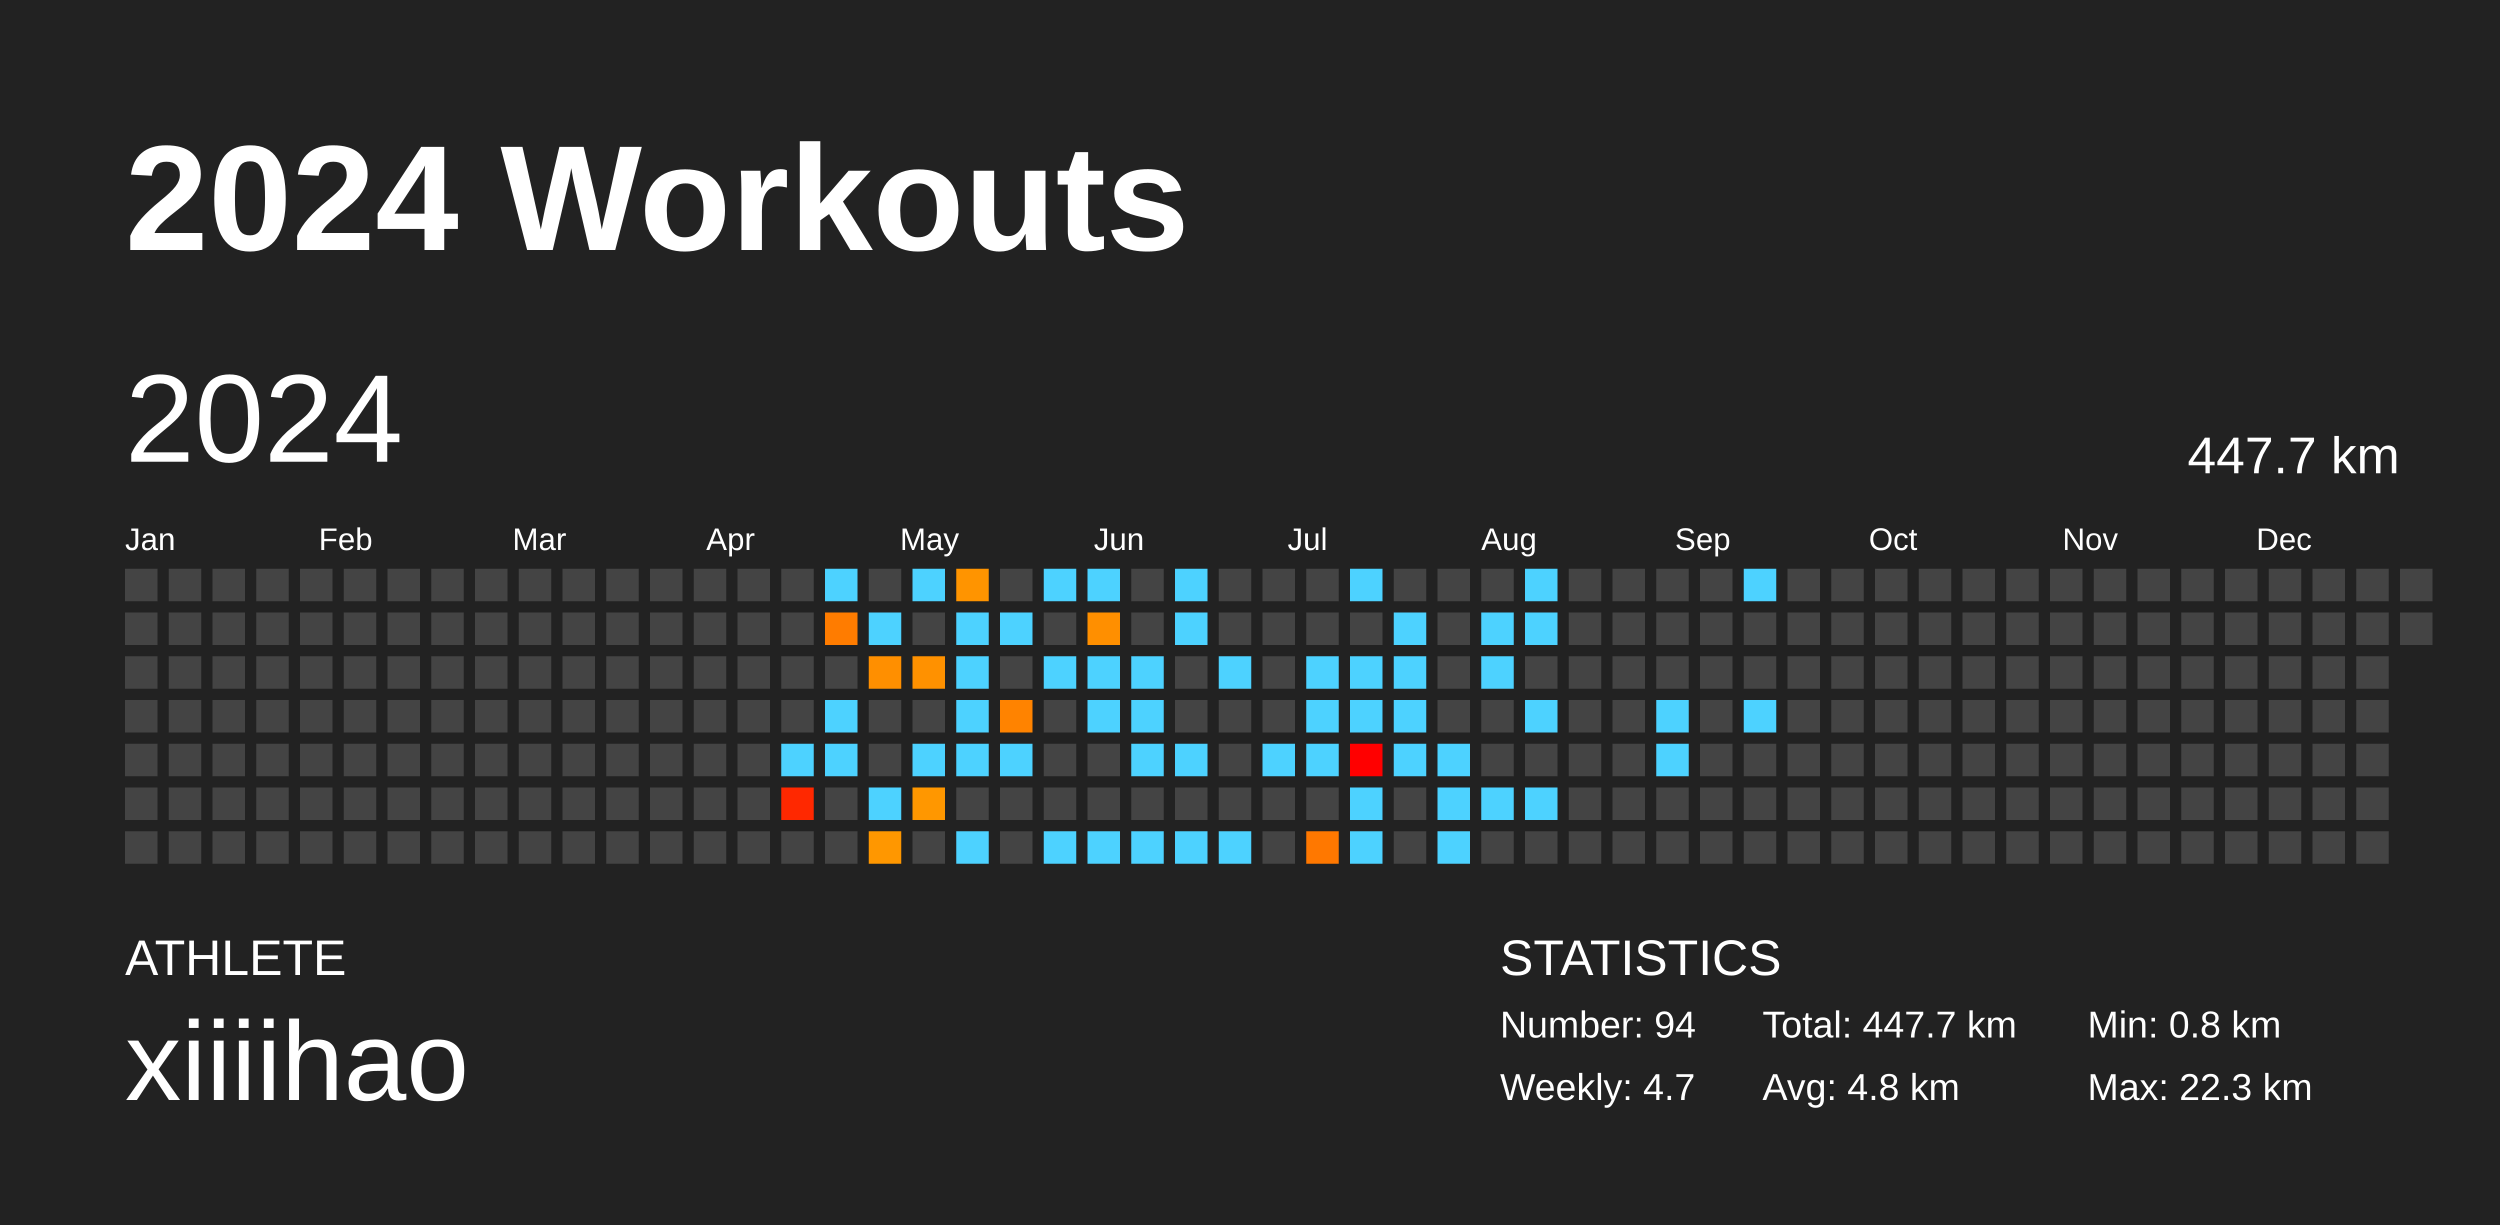
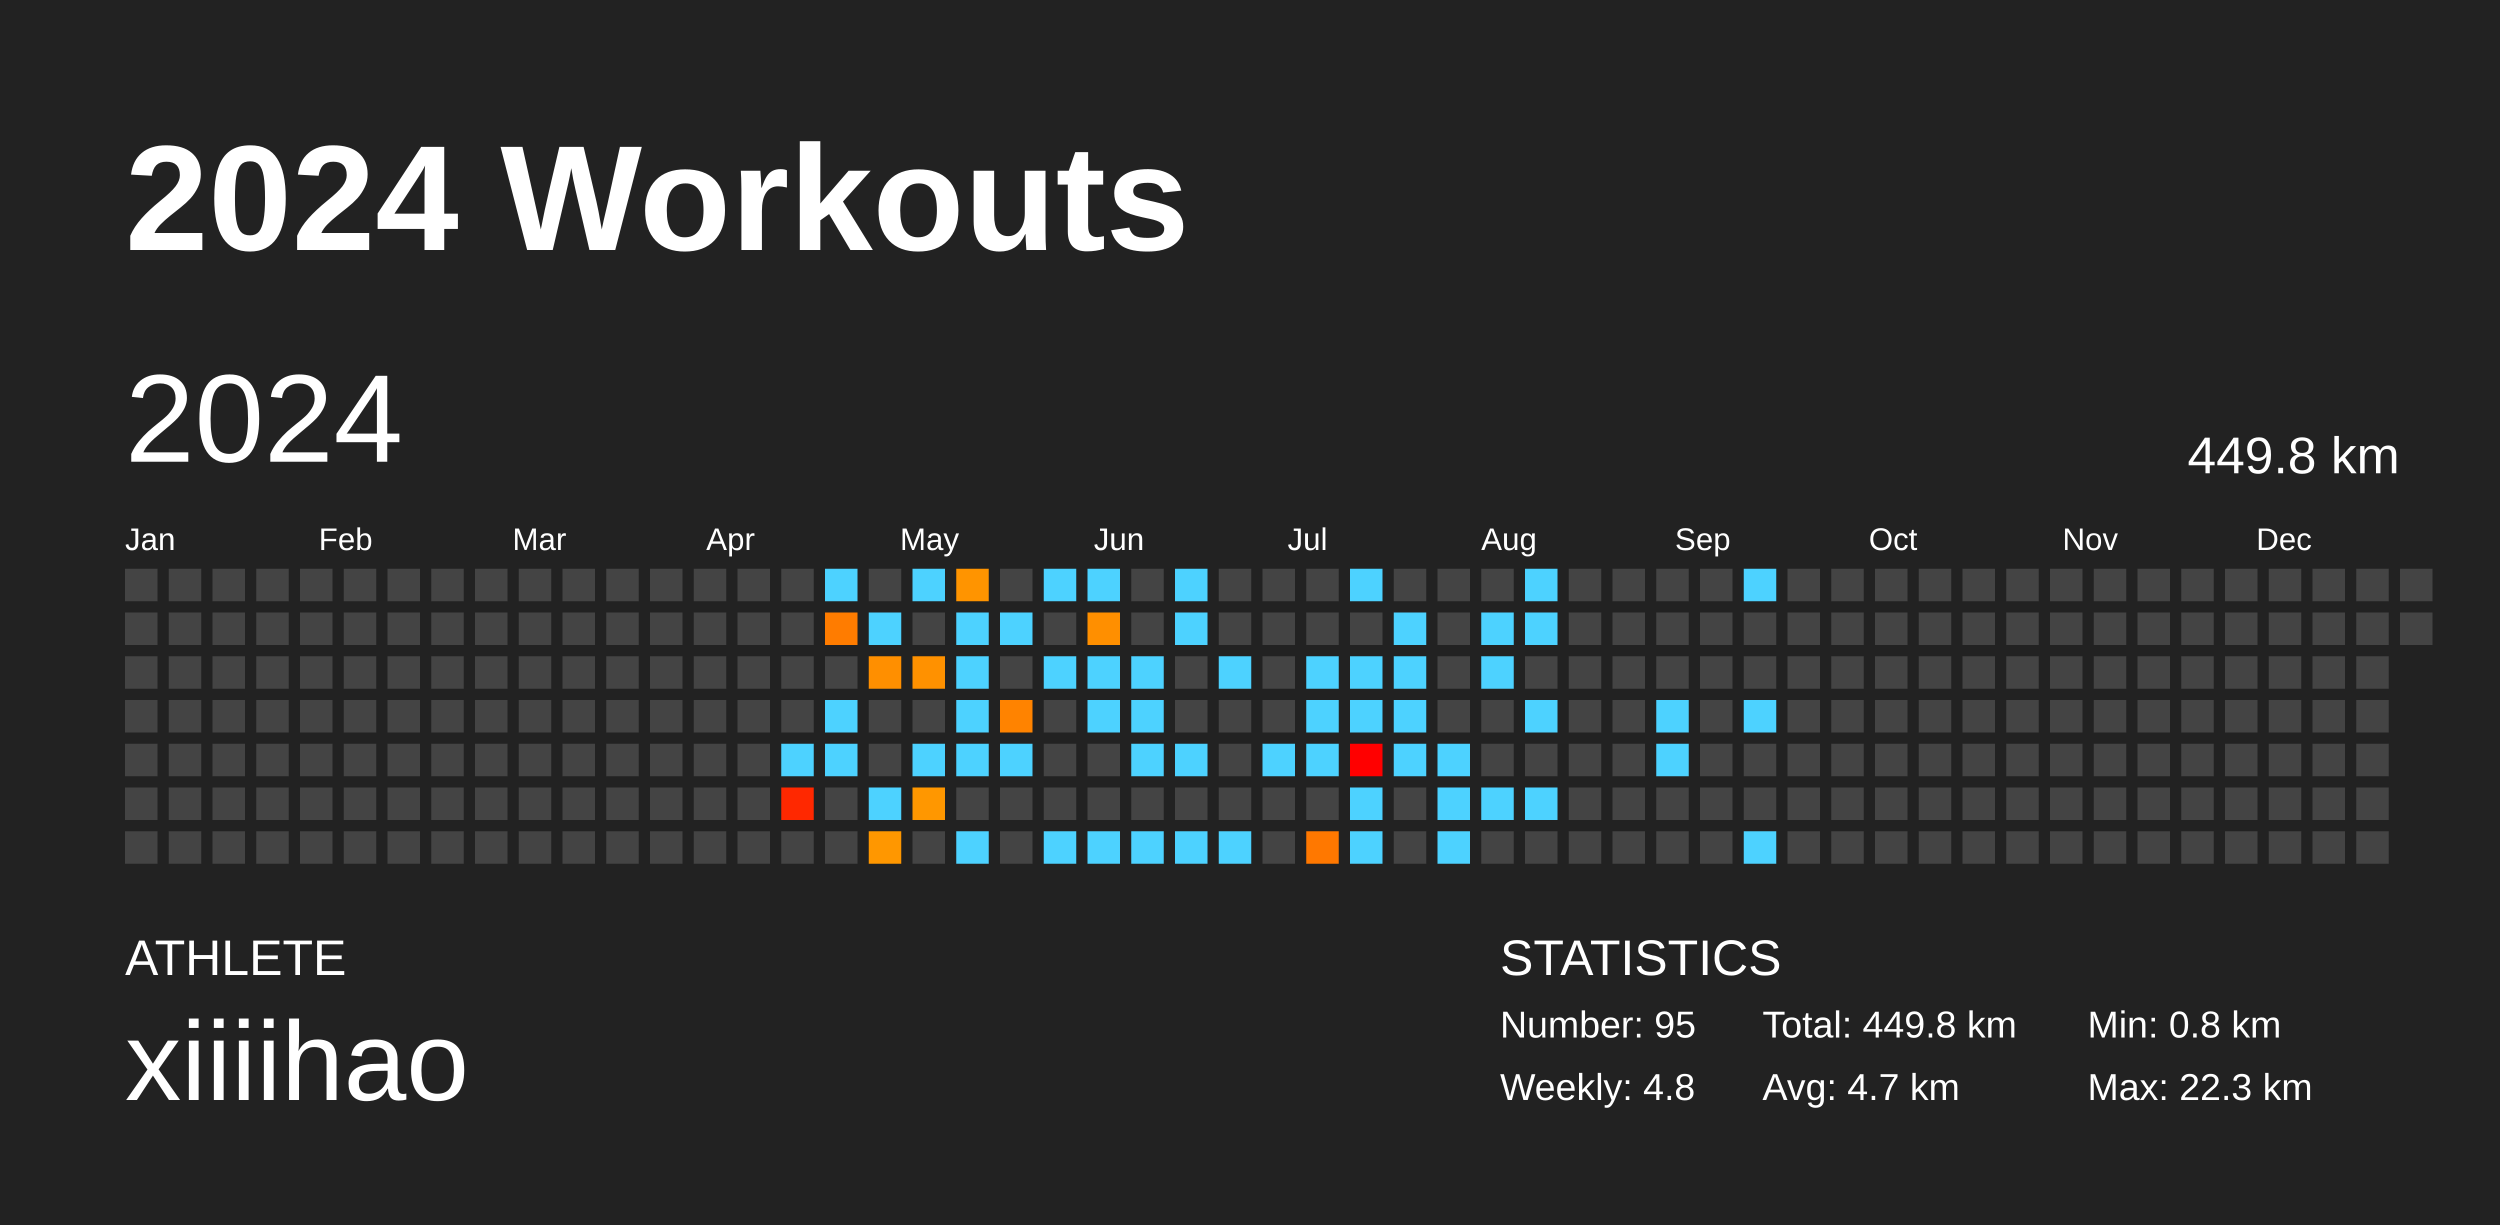
<svg xmlns="http://www.w3.org/2000/svg" baseProfile="full" height="98mm" version="1.1" viewBox="0,0,200,98" width="200mm">
  <defs />
  <rect fill="#222222" height="98" width="200" x="0" y="0" />
  <text fill="#FFFFFF" style="font-size:12px; font-family:Arial; font-weight:bold;" x="10" y="20">2024 Workouts</text>
  <text fill="#FFFFFF" style="font-size:4px; font-family:Arial" x="10" y="78">ATHLETE</text>
  <text fill="#FFFFFF" style="font-size:9px; font-family:Arial" x="10" y="88">xiiiihao</text>
  <text fill="#FFFFFF" style="font-size:4px; font-family:Arial" x="120" y="78">STATISTICS</text>
-   <text fill="#FFFFFF" style="font-size:3px; font-family:Arial" x="120" y="83">Number: 94</text>
-   <text fill="#FFFFFF" style="font-size:3px; font-family:Arial" x="120" y="88">Weekly: 4.7</text>
-   <text fill="#FFFFFF" style="font-size:3px; font-family:Arial" x="141" y="83">Total: 447.7 km</text>
-   <text fill="#FFFFFF" style="font-size:3px; font-family:Arial" x="141" y="88">Avg: 4.8 km</text>
+   <text fill="#FFFFFF" style="font-size:3px; font-family:Arial" x="120" y="83">Number: 95</text>
+   <text fill="#FFFFFF" style="font-size:3px; font-family:Arial" x="120" y="88">Weekly: 4.8</text>
+   <text fill="#FFFFFF" style="font-size:3px; font-family:Arial" x="141" y="83">Total: 449.8 km</text>
+   <text fill="#FFFFFF" style="font-size:3px; font-family:Arial" x="141" y="88">Avg: 4.7 km</text>
  <text fill="#FFFFFF" style="font-size:3px; font-family:Arial" x="167" y="83">Min: 0.8 km</text>
  <text fill="#FFFFFF" style="font-size:3px; font-family:Arial" x="167" y="88">Max: 22.3 km</text>
  <text dominant-baseline="hanging" fill="#FFFFFF" style="font-size:10.0px; font-family:Arial;" x="10" y="30">2024</text>
-   <text dominant-baseline="hanging" fill="#FFFFFF" style="font-size:4.125px; font-family:Arial;" x="175" y="35">447.7 km</text>
+   <text dominant-baseline="hanging" fill="#FFFFFF" style="font-size:4.125px; font-family:Arial;" x="175" y="35">449.8 km</text>
  <text fill="#FFFFFF" style="font-size:2.5px; font-family:Arial" x="10.0" y="44">Jan</text>
  <text fill="#FFFFFF" style="font-size:2.5px; font-family:Arial" x="25.5" y="44">Feb</text>
  <text fill="#FFFFFF" style="font-size:2.5px; font-family:Arial" x="41.0" y="44">Mar</text>
  <text fill="#FFFFFF" style="font-size:2.5px; font-family:Arial" x="56.5" y="44">Apr</text>
  <text fill="#FFFFFF" style="font-size:2.5px; font-family:Arial" x="72.0" y="44">May</text>
  <text fill="#FFFFFF" style="font-size:2.5px; font-family:Arial" x="87.5" y="44">Jun</text>
  <text fill="#FFFFFF" style="font-size:2.5px; font-family:Arial" x="103.0" y="44">Jul</text>
  <text fill="#FFFFFF" style="font-size:2.5px; font-family:Arial" x="118.5" y="44">Aug</text>
  <text fill="#FFFFFF" style="font-size:2.5px; font-family:Arial" x="134.0" y="44">Sep</text>
  <text fill="#FFFFFF" style="font-size:2.5px; font-family:Arial" x="149.5" y="44">Oct</text>
  <text fill="#FFFFFF" style="font-size:2.5px; font-family:Arial" x="165.0" y="44">Nov</text>
  <text fill="#FFFFFF" style="font-size:2.5px; font-family:Arial" x="180.5" y="44">Dec</text>
  <rect fill="#444444" height="2.6" width="2.6" x="10.0" y="45.5" />
  <rect fill="#444444" height="2.6" width="2.6" x="10.0" y="49.0" />
  <rect fill="#444444" height="2.6" width="2.6" x="10.0" y="52.5" />
  <rect fill="#444444" height="2.6" width="2.6" x="10.0" y="56.0" />
  <rect fill="#444444" height="2.6" width="2.6" x="10.0" y="59.5" />
  <rect fill="#444444" height="2.6" width="2.6" x="10.0" y="63.0" />
  <rect fill="#444444" height="2.6" width="2.6" x="10.0" y="66.5" />
  <rect fill="#444444" height="2.6" width="2.6" x="13.5" y="45.5" />
  <rect fill="#444444" height="2.6" width="2.6" x="13.5" y="49.0" />
  <rect fill="#444444" height="2.6" width="2.6" x="13.5" y="52.5" />
  <rect fill="#444444" height="2.6" width="2.6" x="13.5" y="56.0" />
  <rect fill="#444444" height="2.6" width="2.6" x="13.5" y="59.5" />
  <rect fill="#444444" height="2.6" width="2.6" x="13.5" y="63.0" />
  <rect fill="#444444" height="2.6" width="2.6" x="13.5" y="66.5" />
  <rect fill="#444444" height="2.6" width="2.6" x="17.0" y="45.5" />
  <rect fill="#444444" height="2.6" width="2.6" x="17.0" y="49.0" />
  <rect fill="#444444" height="2.6" width="2.6" x="17.0" y="52.5" />
  <rect fill="#444444" height="2.6" width="2.6" x="17.0" y="56.0" />
  <rect fill="#444444" height="2.6" width="2.6" x="17.0" y="59.5" />
  <rect fill="#444444" height="2.6" width="2.6" x="17.0" y="63.0" />
  <rect fill="#444444" height="2.6" width="2.6" x="17.0" y="66.5" />
  <rect fill="#444444" height="2.6" width="2.6" x="20.5" y="45.5" />
  <rect fill="#444444" height="2.6" width="2.6" x="20.5" y="49.0" />
  <rect fill="#444444" height="2.6" width="2.6" x="20.5" y="52.5" />
  <rect fill="#444444" height="2.6" width="2.6" x="20.5" y="56.0" />
  <rect fill="#444444" height="2.6" width="2.6" x="20.5" y="59.5" />
  <rect fill="#444444" height="2.6" width="2.6" x="20.5" y="63.0" />
  <rect fill="#444444" height="2.6" width="2.6" x="20.5" y="66.5" />
  <rect fill="#444444" height="2.6" width="2.6" x="24.0" y="45.5" />
  <rect fill="#444444" height="2.6" width="2.6" x="24.0" y="49.0" />
  <rect fill="#444444" height="2.6" width="2.6" x="24.0" y="52.5" />
  <rect fill="#444444" height="2.6" width="2.6" x="24.0" y="56.0" />
  <rect fill="#444444" height="2.6" width="2.6" x="24.0" y="59.5" />
  <rect fill="#444444" height="2.6" width="2.6" x="24.0" y="63.0" />
  <rect fill="#444444" height="2.6" width="2.6" x="24.0" y="66.5" />
  <rect fill="#444444" height="2.6" width="2.6" x="27.5" y="45.5" />
  <rect fill="#444444" height="2.6" width="2.6" x="27.5" y="49.0" />
  <rect fill="#444444" height="2.6" width="2.6" x="27.5" y="52.5" />
  <rect fill="#444444" height="2.6" width="2.6" x="27.5" y="56.0" />
  <rect fill="#444444" height="2.6" width="2.6" x="27.5" y="59.5" />
  <rect fill="#444444" height="2.6" width="2.6" x="27.5" y="63.0" />
  <rect fill="#444444" height="2.6" width="2.6" x="27.5" y="66.5" />
  <rect fill="#444444" height="2.6" width="2.6" x="31.0" y="45.5" />
  <rect fill="#444444" height="2.6" width="2.6" x="31.0" y="49.0" />
  <rect fill="#444444" height="2.6" width="2.6" x="31.0" y="52.5" />
  <rect fill="#444444" height="2.6" width="2.6" x="31.0" y="56.0" />
  <rect fill="#444444" height="2.6" width="2.6" x="31.0" y="59.5" />
  <rect fill="#444444" height="2.6" width="2.6" x="31.0" y="63.0" />
  <rect fill="#444444" height="2.6" width="2.6" x="31.0" y="66.5" />
  <rect fill="#444444" height="2.6" width="2.6" x="34.5" y="45.5" />
  <rect fill="#444444" height="2.6" width="2.6" x="34.5" y="49.0" />
  <rect fill="#444444" height="2.6" width="2.6" x="34.5" y="52.5" />
  <rect fill="#444444" height="2.6" width="2.6" x="34.5" y="56.0" />
  <rect fill="#444444" height="2.6" width="2.6" x="34.5" y="59.5" />
  <rect fill="#444444" height="2.6" width="2.6" x="34.5" y="63.0" />
  <rect fill="#444444" height="2.6" width="2.6" x="34.5" y="66.5" />
  <rect fill="#444444" height="2.6" width="2.6" x="38.0" y="45.5" />
  <rect fill="#444444" height="2.6" width="2.6" x="38.0" y="49.0" />
  <rect fill="#444444" height="2.6" width="2.6" x="38.0" y="52.5" />
  <rect fill="#444444" height="2.6" width="2.6" x="38.0" y="56.0" />
  <rect fill="#444444" height="2.6" width="2.6" x="38.0" y="59.5" />
  <rect fill="#444444" height="2.6" width="2.6" x="38.0" y="63.0" />
  <rect fill="#444444" height="2.6" width="2.6" x="38.0" y="66.5" />
  <rect fill="#444444" height="2.6" width="2.6" x="41.5" y="45.5" />
  <rect fill="#444444" height="2.6" width="2.6" x="41.5" y="49.0" />
  <rect fill="#444444" height="2.6" width="2.6" x="41.5" y="52.5" />
  <rect fill="#444444" height="2.6" width="2.6" x="41.5" y="56.0" />
  <rect fill="#444444" height="2.6" width="2.6" x="41.5" y="59.5" />
  <rect fill="#444444" height="2.6" width="2.6" x="41.5" y="63.0" />
  <rect fill="#444444" height="2.6" width="2.6" x="41.5" y="66.5" />
  <rect fill="#444444" height="2.6" width="2.6" x="45.0" y="45.5" />
  <rect fill="#444444" height="2.6" width="2.6" x="45.0" y="49.0" />
  <rect fill="#444444" height="2.6" width="2.6" x="45.0" y="52.5" />
  <rect fill="#444444" height="2.6" width="2.6" x="45.0" y="56.0" />
  <rect fill="#444444" height="2.6" width="2.6" x="45.0" y="59.5" />
  <rect fill="#444444" height="2.6" width="2.6" x="45.0" y="63.0" />
  <rect fill="#444444" height="2.6" width="2.6" x="45.0" y="66.5" />
  <rect fill="#444444" height="2.6" width="2.6" x="48.5" y="45.5" />
  <rect fill="#444444" height="2.6" width="2.6" x="48.5" y="49.0" />
  <rect fill="#444444" height="2.6" width="2.6" x="48.5" y="52.5" />
  <rect fill="#444444" height="2.6" width="2.6" x="48.5" y="56.0" />
  <rect fill="#444444" height="2.6" width="2.6" x="48.5" y="59.5" />
  <rect fill="#444444" height="2.6" width="2.6" x="48.5" y="63.0" />
  <rect fill="#444444" height="2.6" width="2.6" x="48.5" y="66.5" />
  <rect fill="#444444" height="2.6" width="2.6" x="52.0" y="45.5" />
  <rect fill="#444444" height="2.6" width="2.6" x="52.0" y="49.0" />
  <rect fill="#444444" height="2.6" width="2.6" x="52.0" y="52.5" />
  <rect fill="#444444" height="2.6" width="2.6" x="52.0" y="56.0" />
  <rect fill="#444444" height="2.6" width="2.6" x="52.0" y="59.5" />
  <rect fill="#444444" height="2.6" width="2.6" x="52.0" y="63.0" />
  <rect fill="#444444" height="2.6" width="2.6" x="52.0" y="66.5" />
  <rect fill="#444444" height="2.6" width="2.6" x="55.5" y="45.5" />
  <rect fill="#444444" height="2.6" width="2.6" x="55.5" y="49.0" />
  <rect fill="#444444" height="2.6" width="2.6" x="55.5" y="52.5" />
  <rect fill="#444444" height="2.6" width="2.6" x="55.5" y="56.0" />
  <rect fill="#444444" height="2.6" width="2.6" x="55.5" y="59.5" />
  <rect fill="#444444" height="2.6" width="2.6" x="55.5" y="63.0" />
  <rect fill="#444444" height="2.6" width="2.6" x="55.5" y="66.5" />
  <rect fill="#444444" height="2.6" width="2.6" x="59.0" y="45.5" />
  <rect fill="#444444" height="2.6" width="2.6" x="59.0" y="49.0" />
  <rect fill="#444444" height="2.6" width="2.6" x="59.0" y="52.5" />
  <rect fill="#444444" height="2.6" width="2.6" x="59.0" y="56.0" />
  <rect fill="#444444" height="2.6" width="2.6" x="59.0" y="59.5" />
  <rect fill="#444444" height="2.6" width="2.6" x="59.0" y="63.0" />
  <rect fill="#444444" height="2.6" width="2.6" x="59.0" y="66.5" />
  <rect fill="#444444" height="2.6" width="2.6" x="62.5" y="45.5" />
  <rect fill="#444444" height="2.6" width="2.6" x="62.5" y="49.0" />
  <rect fill="#444444" height="2.6" width="2.6" x="62.5" y="52.5" />
  <rect fill="#444444" height="2.6" width="2.6" x="62.5" y="56.0" />
  <rect fill="#4dd2ff" height="2.6" width="2.6" x="62.5" y="59.5" />
  <rect fill="#ff2800" height="2.6" width="2.6" x="62.5" y="63.0" />
  <rect fill="#444444" height="2.6" width="2.6" x="62.5" y="66.5" />
  <rect fill="#4dd2ff" height="2.6" width="2.6" x="66.0" y="45.5" />
  <rect fill="#ff7c00" height="2.6" width="2.6" x="66.0" y="49.0" />
  <rect fill="#444444" height="2.6" width="2.6" x="66.0" y="52.5" />
  <rect fill="#4dd2ff" height="2.6" width="2.6" x="66.0" y="56.0" />
  <rect fill="#4dd2ff" height="2.6" width="2.6" x="66.0" y="59.5" />
  <rect fill="#444444" height="2.6" width="2.6" x="66.0" y="63.0" />
  <rect fill="#444444" height="2.6" width="2.6" x="66.0" y="66.5" />
  <rect fill="#444444" height="2.6" width="2.6" x="69.5" y="45.5" />
  <rect fill="#4dd2ff" height="2.6" width="2.6" x="69.5" y="49.0" />
  <rect fill="#ff8f00" height="2.6" width="2.6" x="69.5" y="52.5" />
  <rect fill="#444444" height="2.6" width="2.6" x="69.5" y="56.0" />
  <rect fill="#444444" height="2.6" width="2.6" x="69.5" y="59.5" />
  <rect fill="#4dd2ff" height="2.6" width="2.6" x="69.5" y="63.0" />
  <rect fill="#ff9700" height="2.6" width="2.6" x="69.5" y="66.5" />
  <rect fill="#4dd2ff" height="2.6" width="2.6" x="73.0" y="45.5" />
  <rect fill="#444444" height="2.6" width="2.6" x="73.0" y="49.0" />
  <rect fill="#ff9100" height="2.6" width="2.6" x="73.0" y="52.5" />
  <rect fill="#444444" height="2.6" width="2.6" x="73.0" y="56.0" />
  <rect fill="#4dd2ff" height="2.6" width="2.6" x="73.0" y="59.5" />
  <rect fill="#ff9700" height="2.6" width="2.6" x="73.0" y="63.0" />
  <rect fill="#444444" height="2.6" width="2.6" x="73.0" y="66.5" />
  <rect fill="#ff9400" height="2.6" width="2.6" x="76.5" y="45.5" />
  <rect fill="#4dd2ff" height="2.6" width="2.6" x="76.5" y="49.0" />
  <rect fill="#4dd2ff" height="2.6" width="2.6" x="76.5" y="52.5" />
  <rect fill="#4dd2ff" height="2.6" width="2.6" x="76.5" y="56.0" />
  <rect fill="#4dd2ff" height="2.6" width="2.6" x="76.5" y="59.5" />
  <rect fill="#444444" height="2.6" width="2.6" x="76.5" y="63.0" />
  <rect fill="#4dd2ff" height="2.6" width="2.6" x="76.5" y="66.5" />
  <rect fill="#444444" height="2.6" width="2.6" x="80.0" y="45.5" />
  <rect fill="#4dd2ff" height="2.6" width="2.6" x="80.0" y="49.0" />
  <rect fill="#444444" height="2.6" width="2.6" x="80.0" y="52.5" />
  <rect fill="#ff8300" height="2.6" width="2.6" x="80.0" y="56.0" />
  <rect fill="#4dd2ff" height="2.6" width="2.6" x="80.0" y="59.5" />
  <rect fill="#444444" height="2.6" width="2.6" x="80.0" y="63.0" />
  <rect fill="#444444" height="2.6" width="2.6" x="80.0" y="66.5" />
  <rect fill="#4dd2ff" height="2.6" width="2.6" x="83.5" y="45.5" />
  <rect fill="#444444" height="2.6" width="2.6" x="83.5" y="49.0" />
  <rect fill="#4dd2ff" height="2.6" width="2.6" x="83.5" y="52.5" />
  <rect fill="#444444" height="2.6" width="2.6" x="83.5" y="56.0" />
  <rect fill="#444444" height="2.6" width="2.6" x="83.5" y="59.5" />
  <rect fill="#444444" height="2.6" width="2.6" x="83.5" y="63.0" />
  <rect fill="#4dd2ff" height="2.6" width="2.6" x="83.5" y="66.5" />
  <rect fill="#4dd2ff" height="2.6" width="2.6" x="87.0" y="45.5" />
  <rect fill="#ff8f00" height="2.6" width="2.6" x="87.0" y="49.0" />
  <rect fill="#4dd2ff" height="2.6" width="2.6" x="87.0" y="52.5" />
  <rect fill="#4dd2ff" height="2.6" width="2.6" x="87.0" y="56.0" />
  <rect fill="#444444" height="2.6" width="2.6" x="87.0" y="59.5" />
  <rect fill="#444444" height="2.6" width="2.6" x="87.0" y="63.0" />
  <rect fill="#4dd2ff" height="2.6" width="2.6" x="87.0" y="66.5" />
  <rect fill="#444444" height="2.6" width="2.6" x="90.5" y="45.5" />
  <rect fill="#444444" height="2.6" width="2.6" x="90.5" y="49.0" />
  <rect fill="#4dd2ff" height="2.6" width="2.6" x="90.5" y="52.5" />
  <rect fill="#4dd2ff" height="2.6" width="2.6" x="90.5" y="56.0" />
  <rect fill="#4dd2ff" height="2.6" width="2.6" x="90.5" y="59.5" />
  <rect fill="#444444" height="2.6" width="2.6" x="90.5" y="63.0" />
  <rect fill="#4dd2ff" height="2.6" width="2.6" x="90.5" y="66.5" />
  <rect fill="#4dd2ff" height="2.6" width="2.6" x="94.0" y="45.5" />
  <rect fill="#4dd2ff" height="2.6" width="2.6" x="94.0" y="49.0" />
  <rect fill="#444444" height="2.6" width="2.6" x="94.0" y="52.5" />
  <rect fill="#444444" height="2.6" width="2.6" x="94.0" y="56.0" />
  <rect fill="#4dd2ff" height="2.6" width="2.6" x="94.0" y="59.5" />
  <rect fill="#444444" height="2.6" width="2.6" x="94.0" y="63.0" />
  <rect fill="#4dd2ff" height="2.6" width="2.6" x="94.0" y="66.5" />
  <rect fill="#444444" height="2.6" width="2.6" x="97.5" y="45.5" />
  <rect fill="#444444" height="2.6" width="2.6" x="97.5" y="49.0" />
  <rect fill="#4dd2ff" height="2.6" width="2.6" x="97.5" y="52.5" />
  <rect fill="#444444" height="2.6" width="2.6" x="97.5" y="56.0" />
  <rect fill="#444444" height="2.6" width="2.6" x="97.5" y="59.5" />
  <rect fill="#444444" height="2.6" width="2.6" x="97.5" y="63.0" />
  <rect fill="#4dd2ff" height="2.6" width="2.6" x="97.5" y="66.5" />
  <rect fill="#444444" height="2.6" width="2.6" x="101.0" y="45.5" />
  <rect fill="#444444" height="2.6" width="2.6" x="101.0" y="49.0" />
  <rect fill="#444444" height="2.6" width="2.6" x="101.0" y="52.5" />
  <rect fill="#444444" height="2.6" width="2.6" x="101.0" y="56.0" />
  <rect fill="#4dd2ff" height="2.6" width="2.6" x="101.0" y="59.5" />
  <rect fill="#444444" height="2.6" width="2.6" x="101.0" y="63.0" />
  <rect fill="#444444" height="2.6" width="2.6" x="101.0" y="66.5" />
  <rect fill="#444444" height="2.6" width="2.6" x="104.5" y="45.5" />
  <rect fill="#444444" height="2.6" width="2.6" x="104.5" y="49.0" />
  <rect fill="#4dd2ff" height="2.6" width="2.6" x="104.5" y="52.5" />
  <rect fill="#4dd2ff" height="2.6" width="2.6" x="104.5" y="56.0" />
  <rect fill="#4dd2ff" height="2.6" width="2.6" x="104.5" y="59.5" />
  <rect fill="#444444" height="2.6" width="2.6" x="104.5" y="63.0" />
  <rect fill="#ff7800" height="2.6" width="2.6" x="104.5" y="66.5" />
  <rect fill="#4dd2ff" height="2.6" width="2.6" x="108.0" y="45.5" />
  <rect fill="#444444" height="2.6" width="2.6" x="108.0" y="49.0" />
  <rect fill="#4dd2ff" height="2.6" width="2.6" x="108.0" y="52.5" />
  <rect fill="#4dd2ff" height="2.6" width="2.6" x="108.0" y="56.0" />
  <rect fill="red" height="2.6" width="2.6" x="108.0" y="59.5" />
  <rect fill="#4dd2ff" height="2.6" width="2.6" x="108.0" y="63.0" />
  <rect fill="#4dd2ff" height="2.6" width="2.6" x="108.0" y="66.5" />
  <rect fill="#444444" height="2.6" width="2.6" x="111.5" y="45.5" />
  <rect fill="#4dd2ff" height="2.6" width="2.6" x="111.5" y="49.0" />
  <rect fill="#4dd2ff" height="2.6" width="2.6" x="111.5" y="52.5" />
  <rect fill="#4dd2ff" height="2.6" width="2.6" x="111.5" y="56.0" />
  <rect fill="#4dd2ff" height="2.6" width="2.6" x="111.5" y="59.5" />
  <rect fill="#444444" height="2.6" width="2.6" x="111.5" y="63.0" />
  <rect fill="#444444" height="2.6" width="2.6" x="111.5" y="66.5" />
  <rect fill="#444444" height="2.6" width="2.6" x="115.0" y="45.5" />
  <rect fill="#444444" height="2.6" width="2.6" x="115.0" y="49.0" />
  <rect fill="#444444" height="2.6" width="2.6" x="115.0" y="52.5" />
  <rect fill="#444444" height="2.6" width="2.6" x="115.0" y="56.0" />
  <rect fill="#4dd2ff" height="2.6" width="2.6" x="115.0" y="59.5" />
  <rect fill="#4dd2ff" height="2.6" width="2.6" x="115.0" y="63.0" />
  <rect fill="#4dd2ff" height="2.6" width="2.6" x="115.0" y="66.5" />
  <rect fill="#444444" height="2.6" width="2.6" x="118.5" y="45.5" />
  <rect fill="#4dd2ff" height="2.6" width="2.6" x="118.5" y="49.0" />
  <rect fill="#4dd2ff" height="2.6" width="2.6" x="118.5" y="52.5" />
  <rect fill="#444444" height="2.6" width="2.6" x="118.5" y="56.0" />
  <rect fill="#444444" height="2.6" width="2.6" x="118.5" y="59.5" />
  <rect fill="#4dd2ff" height="2.6" width="2.6" x="118.5" y="63.0" />
  <rect fill="#444444" height="2.6" width="2.6" x="118.5" y="66.5" />
  <rect fill="#4dd2ff" height="2.6" width="2.6" x="122.0" y="45.5" />
  <rect fill="#4dd2ff" height="2.6" width="2.6" x="122.0" y="49.0" />
  <rect fill="#444444" height="2.6" width="2.6" x="122.0" y="52.5" />
  <rect fill="#4dd2ff" height="2.6" width="2.6" x="122.0" y="56.0" />
  <rect fill="#444444" height="2.6" width="2.6" x="122.0" y="59.5" />
  <rect fill="#4dd2ff" height="2.6" width="2.6" x="122.0" y="63.0" />
  <rect fill="#444444" height="2.6" width="2.6" x="122.0" y="66.5" />
  <rect fill="#444444" height="2.6" width="2.6" x="125.5" y="45.5" />
  <rect fill="#444444" height="2.6" width="2.6" x="125.5" y="49.0" />
  <rect fill="#444444" height="2.6" width="2.6" x="125.5" y="52.5" />
  <rect fill="#444444" height="2.6" width="2.6" x="125.5" y="56.0" />
  <rect fill="#444444" height="2.6" width="2.6" x="125.5" y="59.5" />
  <rect fill="#444444" height="2.6" width="2.6" x="125.5" y="63.0" />
  <rect fill="#444444" height="2.6" width="2.6" x="125.5" y="66.5" />
  <rect fill="#444444" height="2.6" width="2.6" x="129.0" y="45.5" />
  <rect fill="#444444" height="2.6" width="2.6" x="129.0" y="49.0" />
  <rect fill="#444444" height="2.6" width="2.6" x="129.0" y="52.5" />
  <rect fill="#444444" height="2.6" width="2.6" x="129.0" y="56.0" />
  <rect fill="#444444" height="2.6" width="2.6" x="129.0" y="59.5" />
  <rect fill="#444444" height="2.6" width="2.6" x="129.0" y="63.0" />
  <rect fill="#444444" height="2.6" width="2.6" x="129.0" y="66.5" />
  <rect fill="#444444" height="2.6" width="2.6" x="132.5" y="45.5" />
  <rect fill="#444444" height="2.6" width="2.6" x="132.5" y="49.0" />
  <rect fill="#444444" height="2.6" width="2.6" x="132.5" y="52.5" />
  <rect fill="#4dd2ff" height="2.6" width="2.6" x="132.5" y="56.0" />
  <rect fill="#4dd2ff" height="2.6" width="2.6" x="132.5" y="59.5" />
  <rect fill="#444444" height="2.6" width="2.6" x="132.5" y="63.0" />
  <rect fill="#444444" height="2.6" width="2.6" x="132.5" y="66.5" />
  <rect fill="#444444" height="2.6" width="2.6" x="136.0" y="45.5" />
  <rect fill="#444444" height="2.6" width="2.6" x="136.0" y="49.0" />
  <rect fill="#444444" height="2.6" width="2.6" x="136.0" y="52.5" />
  <rect fill="#444444" height="2.6" width="2.6" x="136.0" y="56.0" />
  <rect fill="#444444" height="2.6" width="2.6" x="136.0" y="59.5" />
  <rect fill="#444444" height="2.6" width="2.6" x="136.0" y="63.0" />
  <rect fill="#444444" height="2.6" width="2.6" x="136.0" y="66.5" />
  <rect fill="#4dd2ff" height="2.6" width="2.6" x="139.5" y="45.5" />
  <rect fill="#444444" height="2.6" width="2.6" x="139.5" y="49.0" />
  <rect fill="#444444" height="2.6" width="2.6" x="139.5" y="52.5" />
  <rect fill="#4dd2ff" height="2.6" width="2.6" x="139.5" y="56.0" />
  <rect fill="#444444" height="2.6" width="2.6" x="139.5" y="59.5" />
  <rect fill="#444444" height="2.6" width="2.6" x="139.5" y="63.0" />
-   <rect fill="#444444" height="2.6" width="2.6" x="139.5" y="66.5" />
+   <rect fill="#4dd2ff" height="2.6" width="2.6" x="139.5" y="66.5" />
  <rect fill="#444444" height="2.6" width="2.6" x="143.0" y="45.5" />
  <rect fill="#444444" height="2.6" width="2.6" x="143.0" y="49.0" />
  <rect fill="#444444" height="2.6" width="2.6" x="143.0" y="52.5" />
  <rect fill="#444444" height="2.6" width="2.6" x="143.0" y="56.0" />
  <rect fill="#444444" height="2.6" width="2.6" x="143.0" y="59.5" />
  <rect fill="#444444" height="2.6" width="2.6" x="143.0" y="63.0" />
  <rect fill="#444444" height="2.6" width="2.6" x="143.0" y="66.5" />
  <rect fill="#444444" height="2.6" width="2.6" x="146.5" y="45.5" />
  <rect fill="#444444" height="2.6" width="2.6" x="146.5" y="49.0" />
  <rect fill="#444444" height="2.6" width="2.6" x="146.5" y="52.5" />
  <rect fill="#444444" height="2.6" width="2.6" x="146.5" y="56.0" />
  <rect fill="#444444" height="2.6" width="2.6" x="146.5" y="59.5" />
  <rect fill="#444444" height="2.6" width="2.6" x="146.5" y="63.0" />
  <rect fill="#444444" height="2.6" width="2.6" x="146.5" y="66.5" />
  <rect fill="#444444" height="2.6" width="2.6" x="150.0" y="45.5" />
  <rect fill="#444444" height="2.6" width="2.6" x="150.0" y="49.0" />
  <rect fill="#444444" height="2.6" width="2.6" x="150.0" y="52.5" />
  <rect fill="#444444" height="2.6" width="2.6" x="150.0" y="56.0" />
  <rect fill="#444444" height="2.6" width="2.6" x="150.0" y="59.5" />
  <rect fill="#444444" height="2.6" width="2.6" x="150.0" y="63.0" />
  <rect fill="#444444" height="2.6" width="2.6" x="150.0" y="66.5" />
  <rect fill="#444444" height="2.6" width="2.6" x="153.5" y="45.5" />
  <rect fill="#444444" height="2.6" width="2.6" x="153.5" y="49.0" />
  <rect fill="#444444" height="2.6" width="2.6" x="153.5" y="52.5" />
  <rect fill="#444444" height="2.6" width="2.6" x="153.5" y="56.0" />
  <rect fill="#444444" height="2.6" width="2.6" x="153.5" y="59.5" />
  <rect fill="#444444" height="2.6" width="2.6" x="153.5" y="63.0" />
  <rect fill="#444444" height="2.6" width="2.6" x="153.5" y="66.5" />
  <rect fill="#444444" height="2.6" width="2.6" x="157.0" y="45.5" />
  <rect fill="#444444" height="2.6" width="2.6" x="157.0" y="49.0" />
  <rect fill="#444444" height="2.6" width="2.6" x="157.0" y="52.5" />
  <rect fill="#444444" height="2.6" width="2.6" x="157.0" y="56.0" />
  <rect fill="#444444" height="2.6" width="2.6" x="157.0" y="59.5" />
  <rect fill="#444444" height="2.6" width="2.6" x="157.0" y="63.0" />
  <rect fill="#444444" height="2.6" width="2.6" x="157.0" y="66.5" />
  <rect fill="#444444" height="2.6" width="2.6" x="160.5" y="45.5" />
  <rect fill="#444444" height="2.6" width="2.6" x="160.5" y="49.0" />
  <rect fill="#444444" height="2.6" width="2.6" x="160.5" y="52.5" />
  <rect fill="#444444" height="2.6" width="2.6" x="160.5" y="56.0" />
  <rect fill="#444444" height="2.6" width="2.6" x="160.5" y="59.5" />
  <rect fill="#444444" height="2.6" width="2.6" x="160.5" y="63.0" />
  <rect fill="#444444" height="2.6" width="2.6" x="160.5" y="66.5" />
  <rect fill="#444444" height="2.6" width="2.6" x="164.0" y="45.5" />
  <rect fill="#444444" height="2.6" width="2.6" x="164.0" y="49.0" />
  <rect fill="#444444" height="2.6" width="2.6" x="164.0" y="52.5" />
  <rect fill="#444444" height="2.6" width="2.6" x="164.0" y="56.0" />
  <rect fill="#444444" height="2.6" width="2.6" x="164.0" y="59.5" />
  <rect fill="#444444" height="2.6" width="2.6" x="164.0" y="63.0" />
  <rect fill="#444444" height="2.6" width="2.6" x="164.0" y="66.5" />
  <rect fill="#444444" height="2.6" width="2.6" x="167.5" y="45.5" />
  <rect fill="#444444" height="2.6" width="2.6" x="167.5" y="49.0" />
  <rect fill="#444444" height="2.6" width="2.6" x="167.5" y="52.5" />
  <rect fill="#444444" height="2.6" width="2.6" x="167.5" y="56.0" />
  <rect fill="#444444" height="2.6" width="2.6" x="167.5" y="59.5" />
  <rect fill="#444444" height="2.6" width="2.6" x="167.5" y="63.0" />
  <rect fill="#444444" height="2.6" width="2.6" x="167.5" y="66.5" />
  <rect fill="#444444" height="2.6" width="2.6" x="171.0" y="45.5" />
  <rect fill="#444444" height="2.6" width="2.6" x="171.0" y="49.0" />
  <rect fill="#444444" height="2.6" width="2.6" x="171.0" y="52.5" />
  <rect fill="#444444" height="2.6" width="2.6" x="171.0" y="56.0" />
  <rect fill="#444444" height="2.6" width="2.6" x="171.0" y="59.5" />
  <rect fill="#444444" height="2.6" width="2.6" x="171.0" y="63.0" />
  <rect fill="#444444" height="2.6" width="2.6" x="171.0" y="66.5" />
  <rect fill="#444444" height="2.6" width="2.6" x="174.5" y="45.5" />
  <rect fill="#444444" height="2.6" width="2.6" x="174.5" y="49.0" />
  <rect fill="#444444" height="2.6" width="2.6" x="174.5" y="52.5" />
  <rect fill="#444444" height="2.6" width="2.6" x="174.5" y="56.0" />
  <rect fill="#444444" height="2.6" width="2.6" x="174.5" y="59.5" />
  <rect fill="#444444" height="2.6" width="2.6" x="174.5" y="63.0" />
  <rect fill="#444444" height="2.6" width="2.6" x="174.5" y="66.5" />
  <rect fill="#444444" height="2.6" width="2.6" x="178.0" y="45.5" />
  <rect fill="#444444" height="2.6" width="2.6" x="178.0" y="49.0" />
  <rect fill="#444444" height="2.6" width="2.6" x="178.0" y="52.5" />
  <rect fill="#444444" height="2.6" width="2.6" x="178.0" y="56.0" />
  <rect fill="#444444" height="2.6" width="2.6" x="178.0" y="59.5" />
  <rect fill="#444444" height="2.6" width="2.6" x="178.0" y="63.0" />
  <rect fill="#444444" height="2.6" width="2.6" x="178.0" y="66.5" />
  <rect fill="#444444" height="2.6" width="2.6" x="181.5" y="45.5" />
  <rect fill="#444444" height="2.6" width="2.6" x="181.5" y="49.0" />
  <rect fill="#444444" height="2.6" width="2.6" x="181.5" y="52.5" />
  <rect fill="#444444" height="2.6" width="2.6" x="181.5" y="56.0" />
  <rect fill="#444444" height="2.6" width="2.6" x="181.5" y="59.5" />
  <rect fill="#444444" height="2.6" width="2.6" x="181.5" y="63.0" />
  <rect fill="#444444" height="2.6" width="2.6" x="181.5" y="66.5" />
  <rect fill="#444444" height="2.6" width="2.6" x="185.0" y="45.5" />
  <rect fill="#444444" height="2.6" width="2.6" x="185.0" y="49.0" />
  <rect fill="#444444" height="2.6" width="2.6" x="185.0" y="52.5" />
  <rect fill="#444444" height="2.6" width="2.6" x="185.0" y="56.0" />
  <rect fill="#444444" height="2.6" width="2.6" x="185.0" y="59.5" />
  <rect fill="#444444" height="2.6" width="2.6" x="185.0" y="63.0" />
  <rect fill="#444444" height="2.6" width="2.6" x="185.0" y="66.5" />
  <rect fill="#444444" height="2.6" width="2.6" x="188.5" y="45.5" />
  <rect fill="#444444" height="2.6" width="2.6" x="188.5" y="49.0" />
  <rect fill="#444444" height="2.6" width="2.6" x="188.5" y="52.5" />
  <rect fill="#444444" height="2.6" width="2.6" x="188.5" y="56.0" />
  <rect fill="#444444" height="2.6" width="2.6" x="188.5" y="59.5" />
  <rect fill="#444444" height="2.6" width="2.6" x="188.5" y="63.0" />
  <rect fill="#444444" height="2.6" width="2.6" x="188.5" y="66.5" />
  <rect fill="#444444" height="2.6" width="2.6" x="192.0" y="45.5" />
  <rect fill="#444444" height="2.6" width="2.6" x="192.0" y="49.0" />
</svg>
